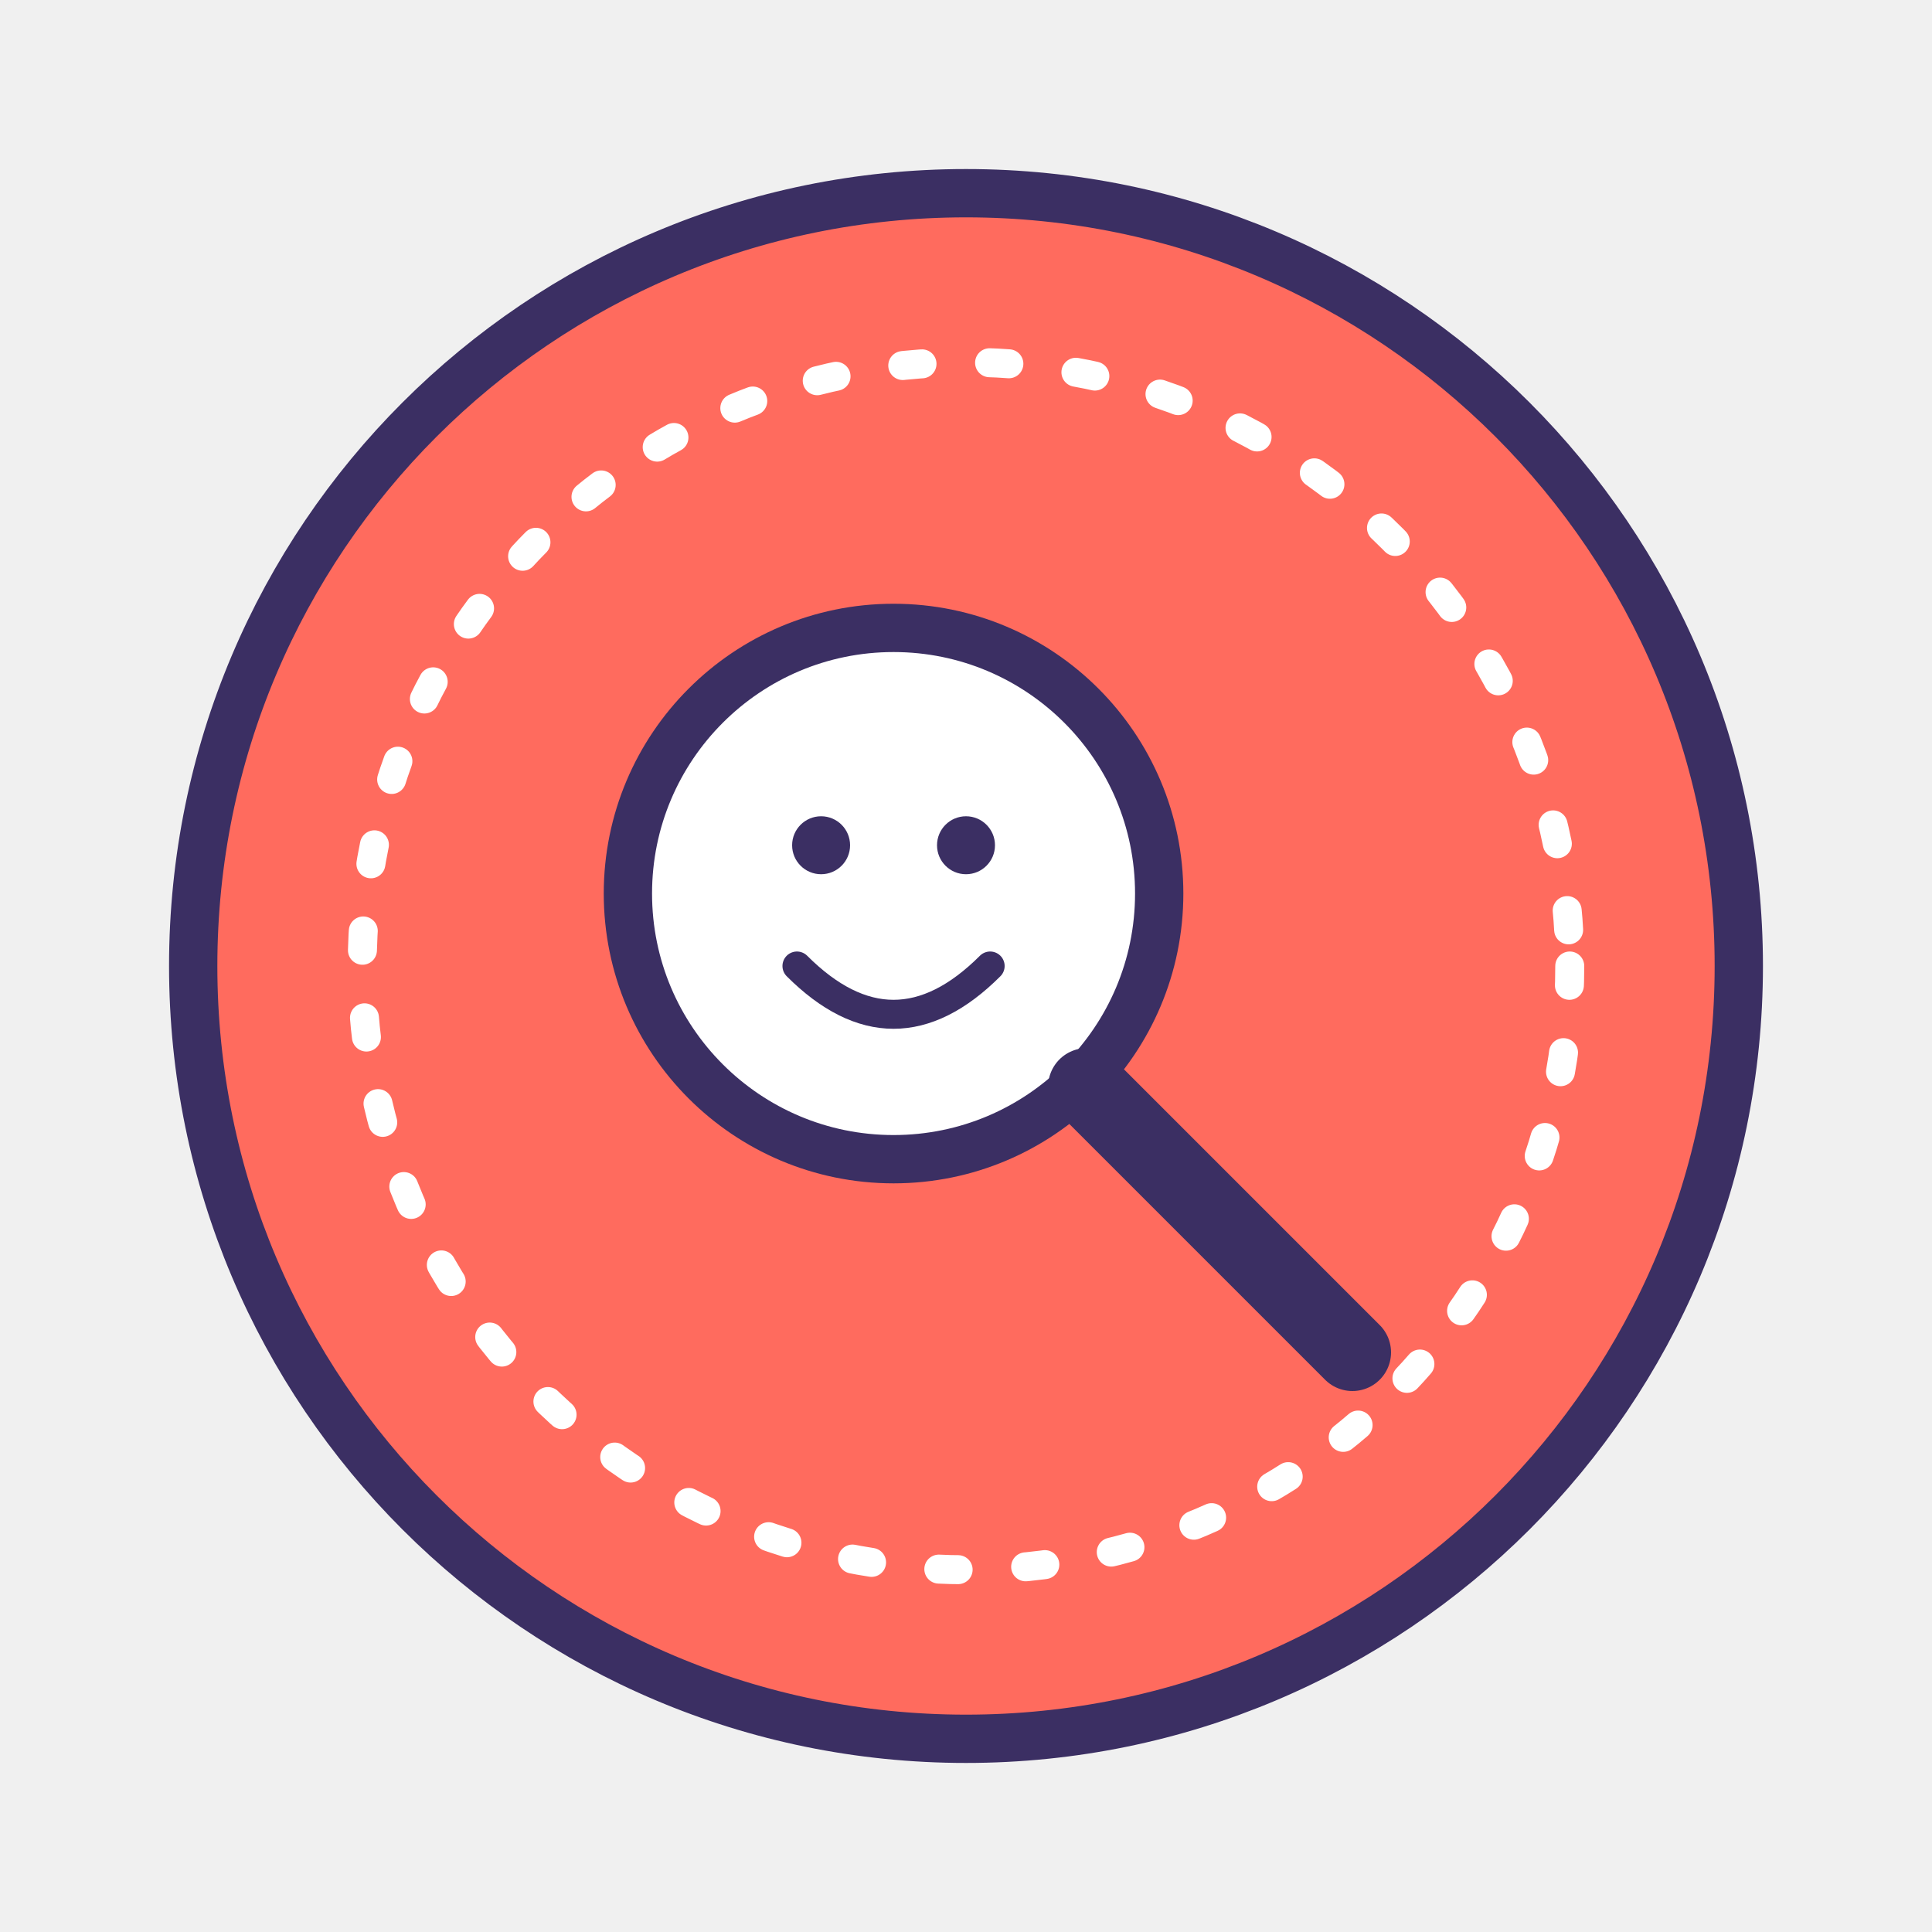
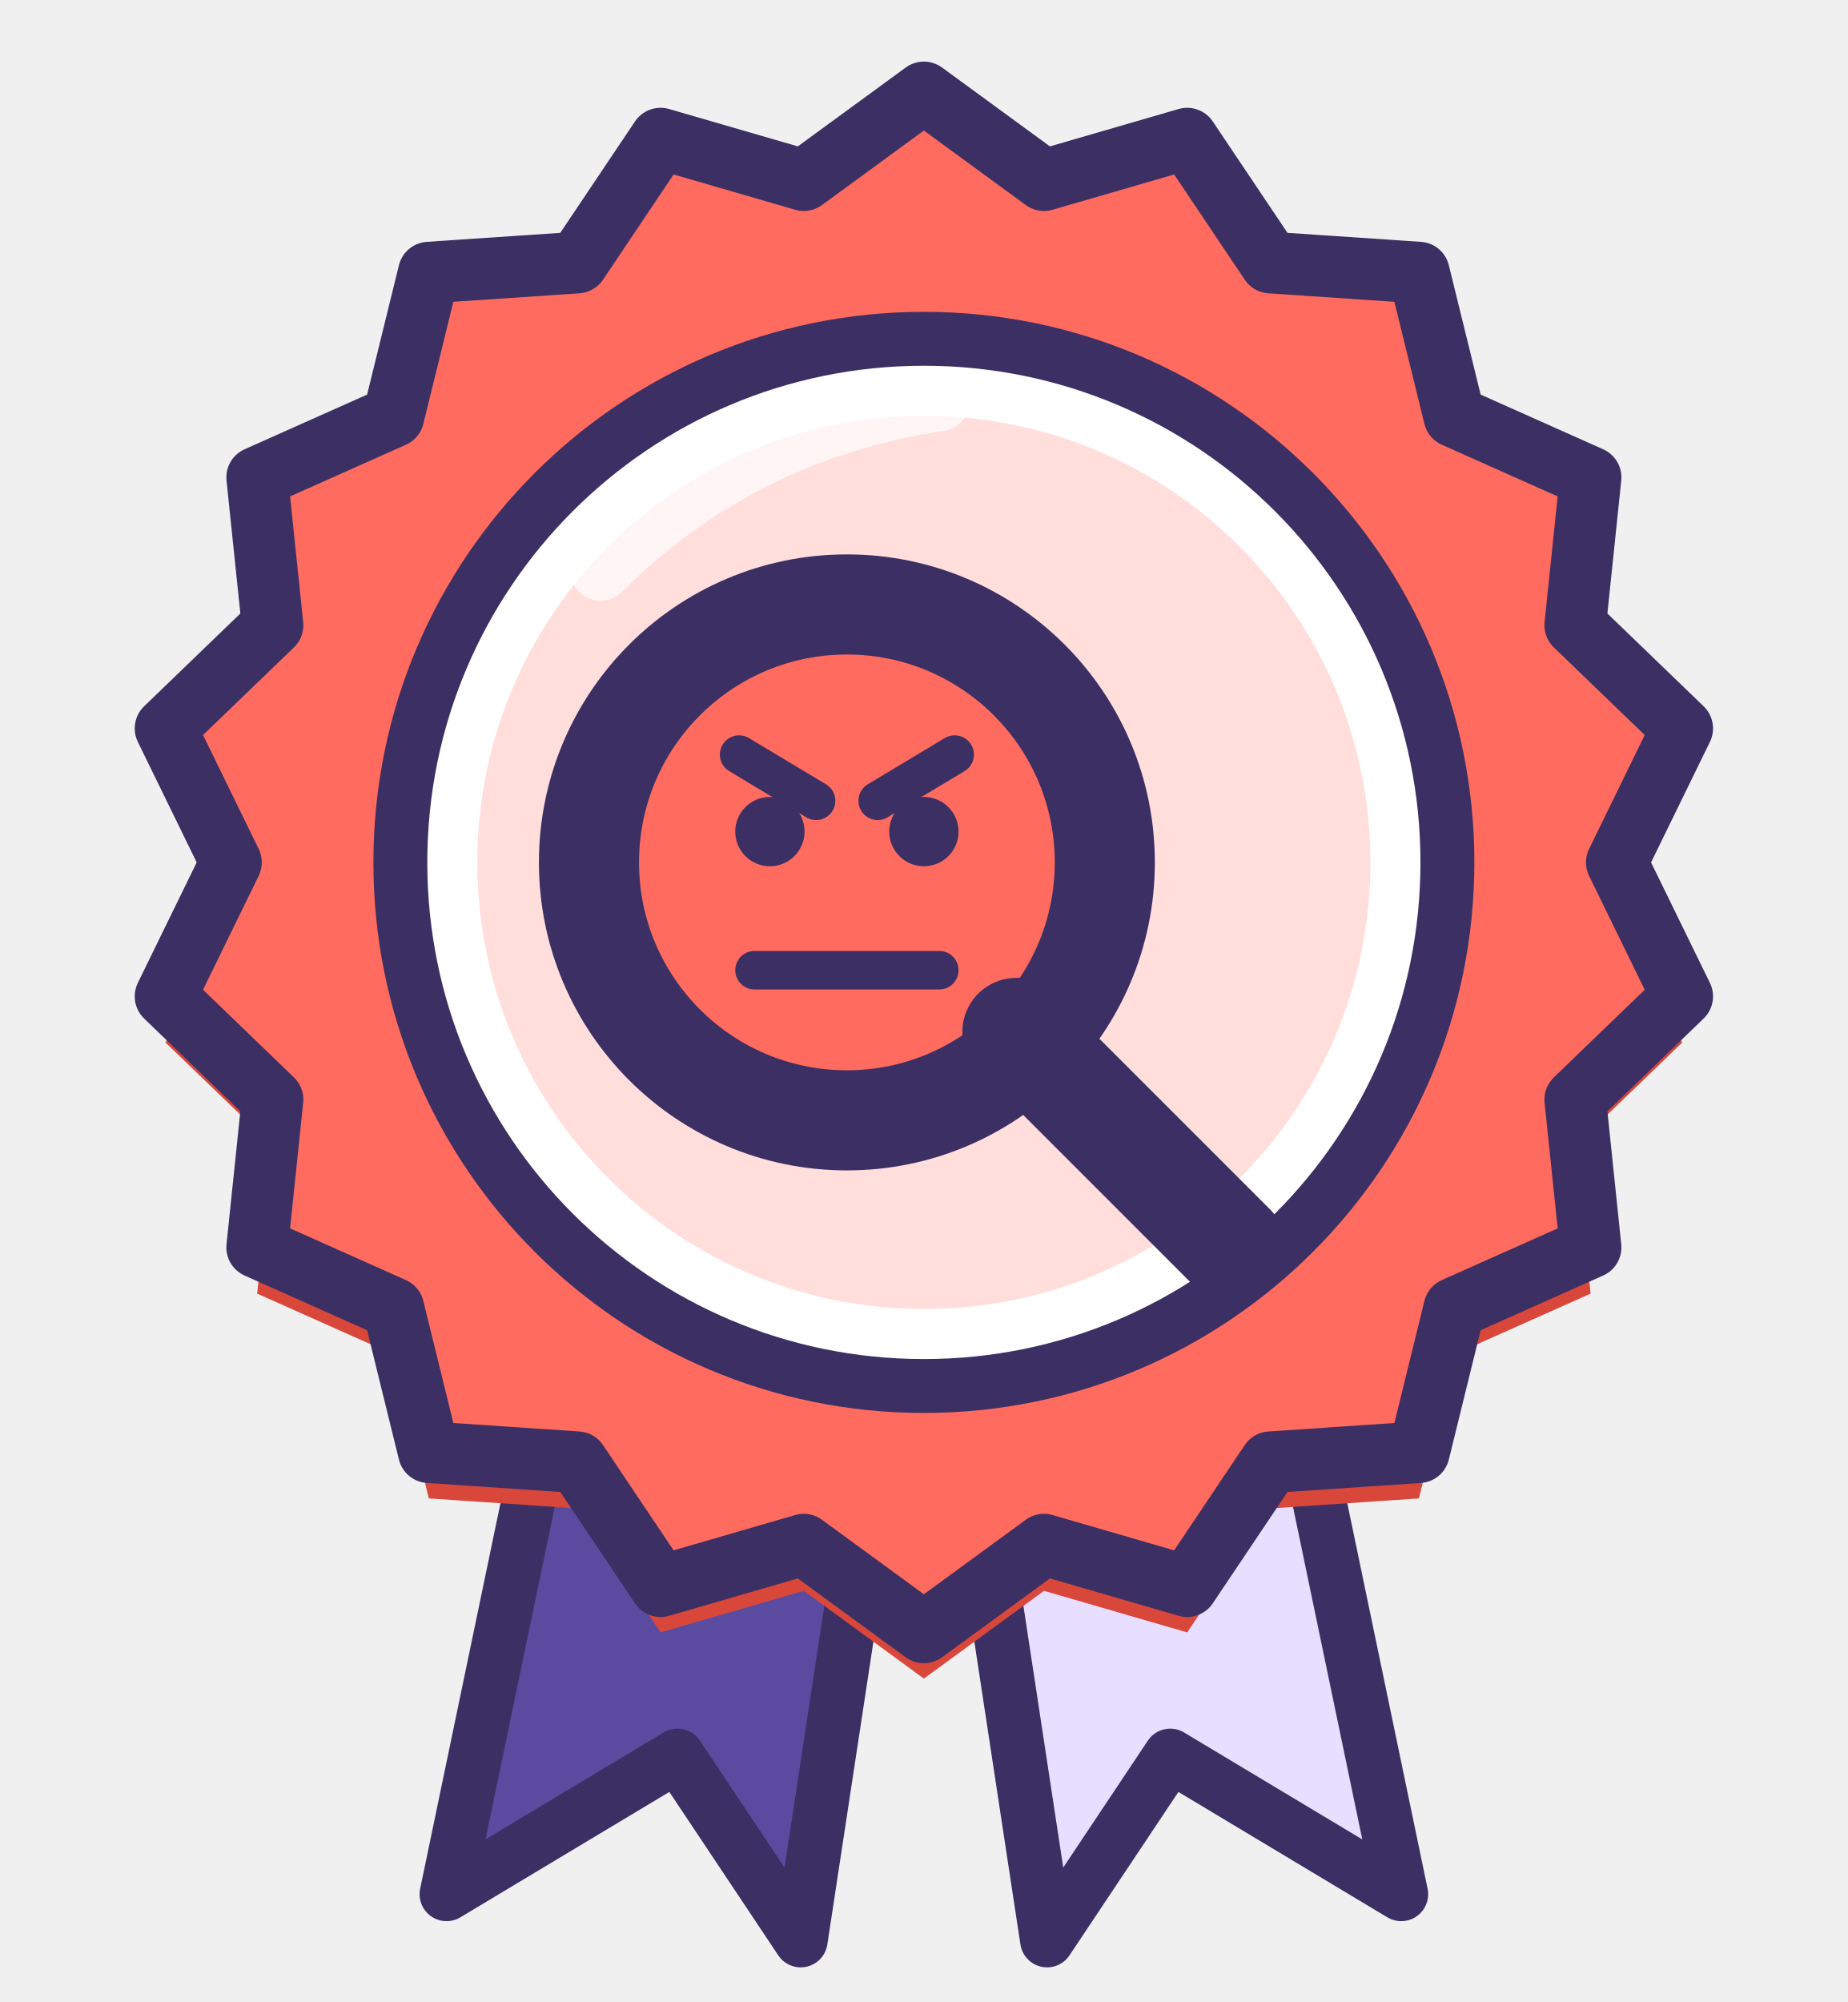
- <svg xmlns="http://www.w3.org/2000/svg" viewBox="0 0 400 400" width="400" height="400">
-   <circle cx="200" cy="200" r="160" fill="#FF6B5E" stroke="#3B2F63" stroke-width="10" />
-   <circle cx="200" cy="200" r="125" fill="none" stroke="#fff" stroke-width="6" stroke-dasharray="4 14" stroke-linecap="round" />
-   <circle cx="185" cy="185" r="55" fill="#fff" stroke="#3B2F63" stroke-width="10" />
-   <path d="M225 225 L280 280" stroke="#3B2F63" stroke-width="16" stroke-linecap="round" />
-   <circle cx="170" cy="175" r="6" fill="#3B2F63" />
-   <circle cx="200" cy="175" r="6" fill="#3B2F63" />
-   <path d="M165 200 Q185 220 205 200" fill="none" stroke="#3B2F63" stroke-width="6" stroke-linecap="round" />
+ <svg xmlns="http://www.w3.org/2000/svg" viewBox="0 0 240 260">
+   <path d="M78 150 L58 246 L88 228 L104 252 L118 160Z" fill="#5B4BA0" stroke="#3B2F63" stroke-width="7" stroke-linejoin="round" />
+   <path d="M162 150 L182 246 L152 228 L136 252 L122 160Z" fill="#E8DEFF" stroke="#3B2F63" stroke-width="7" stroke-linejoin="round" />
+   <path d="M120.0,12.0 L135.6,23.4 L154.2,18.0 L165.0,34.1 L184.3,35.4 L188.9,54.1 L206.6,62.0 L204.6,81.2 L218.5,94.6 L210.0,112.0 L218.5,129.4 L204.6,142.8 L206.6,162.0 L188.9,169.9 L184.3,188.6 L165.0,189.9 L154.2,206.0 L135.6,200.6 L120.0,212.0 L104.4,200.6 L85.8,206.0 L75.0,189.9 L55.7,188.6 L51.1,169.9 L33.4,162.0 L35.4,142.8 L21.5,129.4 L30.0,112.0 L21.5,94.6 L35.4,81.2 L33.4,62.0 L51.1,54.1 L55.7,35.4 L75.0,34.1 L85.8,18.0 L104.4,23.4Z" transform="translate(0 6)" fill="#D9473B" />
+   <path d="M120.0,12.0 L135.6,23.4 L154.2,18.0 L165.0,34.1 L184.3,35.4 L188.9,54.1 L206.6,62.0 L204.6,81.2 L218.5,94.6 L210.0,112.0 L218.5,129.4 L204.6,142.8 L206.6,162.0 L188.9,169.9 L184.3,188.6 L165.0,189.9 L154.2,206.0 L135.6,200.6 L120.0,212.0 L104.4,200.6 L85.8,206.0 L75.0,189.9 L55.7,188.6 L51.1,169.9 L33.4,162.0 L35.4,142.8 L21.5,129.4 L30.0,112.0 L21.5,94.6 L35.4,81.2 L33.4,62.0 L51.1,54.1 L55.7,35.4 L75.0,34.1 L85.8,18.0 L104.4,23.4Z" fill="#FF6B5E" stroke="#3B2F63" stroke-width="8" stroke-linejoin="round" />
+   <circle cx="120" cy="112" r="68" fill="#fff" stroke="#3B2F63" stroke-width="7" />
+   <circle cx="120" cy="112" r="58" fill="#FF6B5E" opacity=".22" />
+   <path d="M78 74 Q96 56 122 52" fill="none" stroke="#fff" stroke-width="8" stroke-linecap="round" opacity=".7" />
+   <circle cx="110" cy="112" r="30" fill="#FF6B5E" stroke="#3B2F63" stroke-width="6" />
+   <circle cx="100" cy="108" r="4.5" fill="#3B2F63" />
+   <circle cx="120" cy="108" r="4.5" fill="#3B2F63" />
+   <path d="M98 126 L122 126" fill="none" stroke="#3B2F63" stroke-width="5" stroke-linecap="round" stroke-linejoin="round" />
+   <path d="M96 98 L106 104 M124 98 L114 104" fill="none" stroke="#3B2F63" stroke-width="5" stroke-linecap="round" stroke-linejoin="round" />
+   <path d="M132 134 L160 162" fill="none" stroke="#3B2F63" stroke-width="14" stroke-linecap="round" stroke-linejoin="round" />
+   <circle cx="110" cy="112" r="36" fill="none" stroke="#3B2F63" stroke-width="8" />
</svg>
